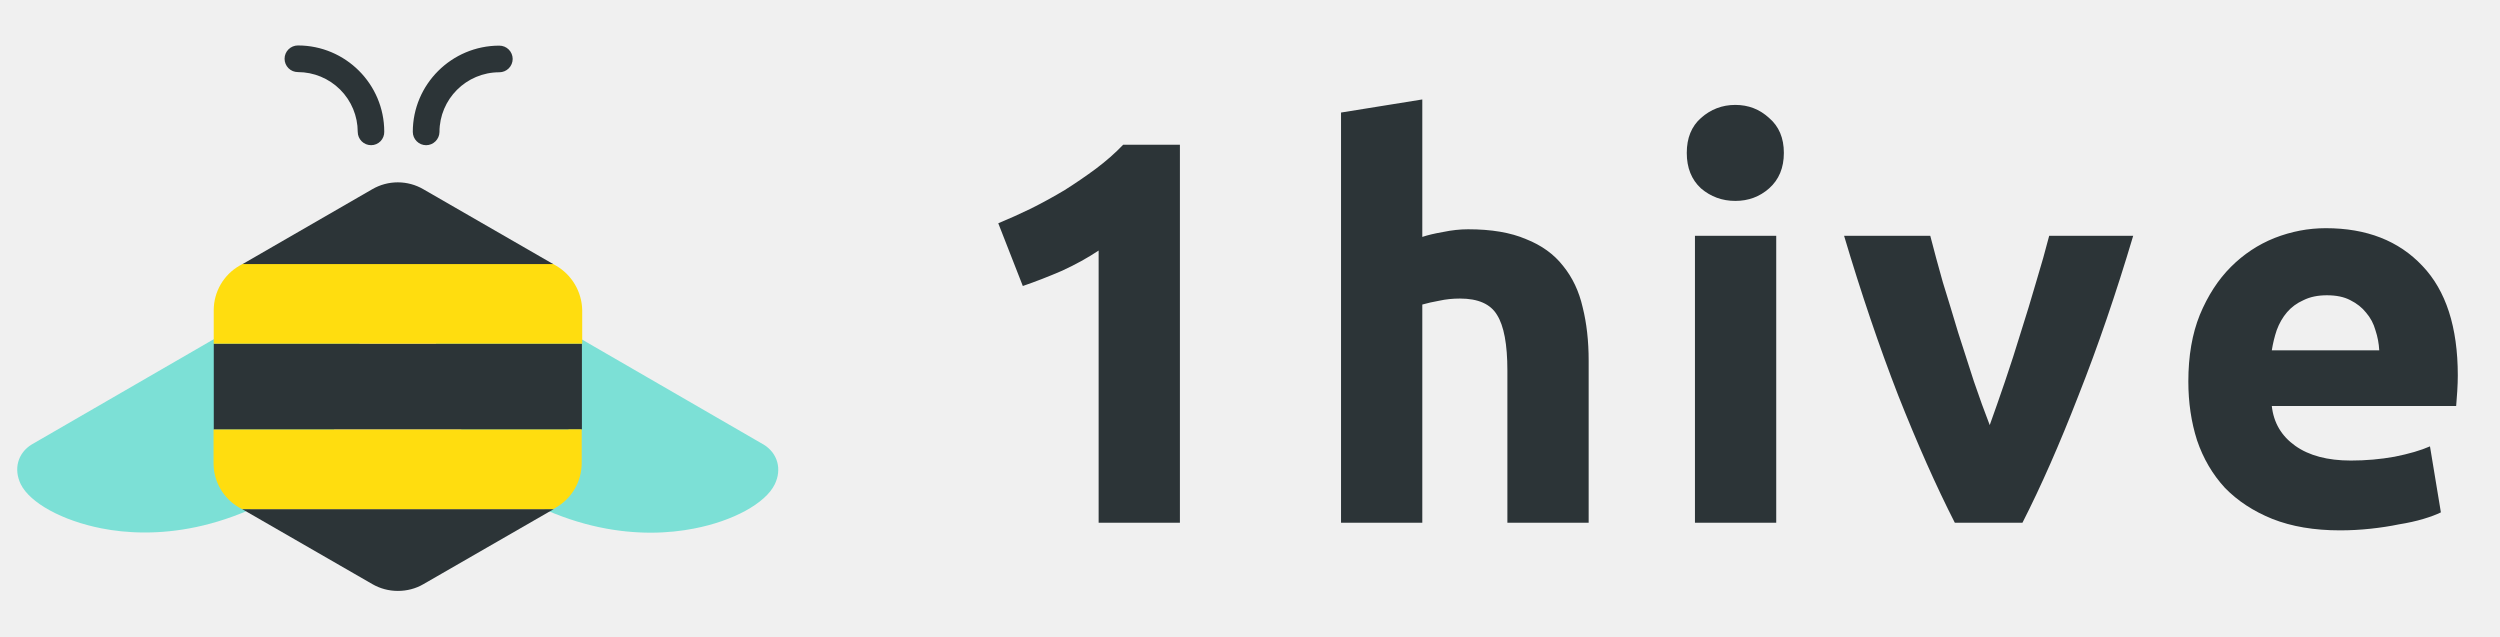
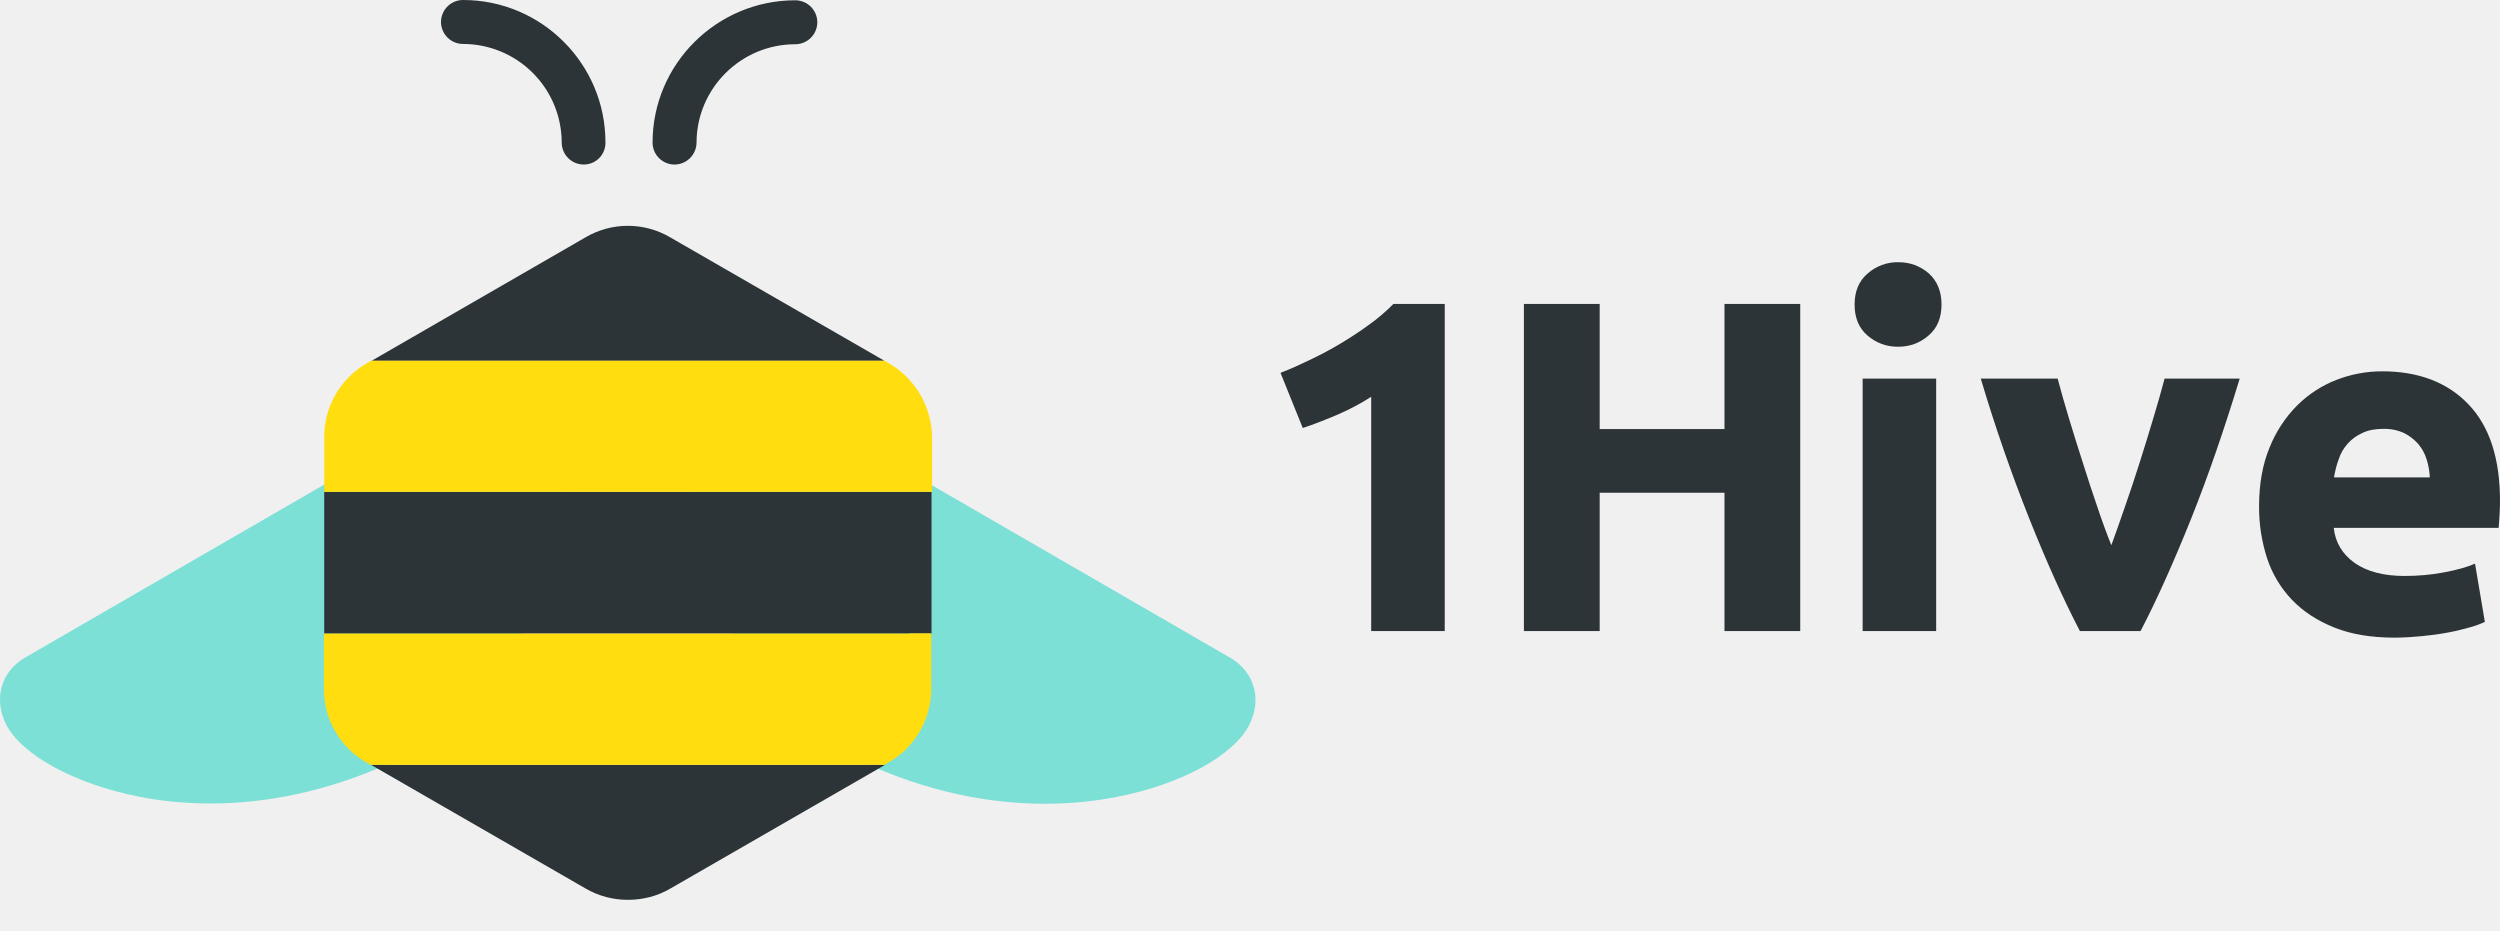
- <svg xmlns="http://www.w3.org/2000/svg" width="110" height="28" viewBox="0 0 110 28" fill="none">
-   <path d="M14.702 12.392C14.521 12.332 14.331 12.311 14.141 12.329C13.952 12.347 13.769 12.404 13.603 12.497L1.416 19.545C1.408 19.545 1.408 19.553 1.401 19.553C0.784 19.928 0.589 20.635 0.912 21.303C1.319 22.13 2.748 22.912 4.471 23.249C5.005 23.355 5.644 23.43 6.374 23.43C7.743 23.43 9.429 23.16 11.302 22.288C12.754 21.612 14.131 20.139 14.989 18.343C15.892 16.449 16.072 14.548 15.477 13.113C15.408 12.944 15.302 12.792 15.169 12.668C15.035 12.543 14.876 12.449 14.703 12.392H14.702ZM33.601 19.56C33.593 19.56 33.593 19.553 33.585 19.553L21.398 12.504C21.233 12.408 21.05 12.348 20.86 12.33C20.67 12.312 20.479 12.336 20.299 12.399C19.945 12.52 19.66 12.782 19.525 13.121C18.93 14.556 19.11 16.464 20.013 18.35C20.871 20.146 22.248 21.619 23.7 22.295C25.566 23.167 27.251 23.438 28.628 23.438C29.357 23.438 29.997 23.362 30.531 23.257C32.254 22.927 33.683 22.145 34.089 21.311C34.413 20.642 34.218 19.943 33.601 19.56Z" fill="#7CE0D6" />
-   <path d="M16.328 6.388C16.172 6.388 16.023 6.327 15.913 6.217C15.803 6.107 15.741 5.958 15.74 5.802C15.739 5.105 15.461 4.436 14.968 3.943C14.474 3.45 13.806 3.173 13.108 3.172C12.952 3.172 12.803 3.111 12.693 3.001C12.583 2.891 12.521 2.742 12.521 2.586C12.521 2.431 12.583 2.281 12.693 2.172C12.803 2.062 12.952 2 13.108 2C15.207 2 16.907 3.705 16.907 5.795C16.909 5.872 16.896 5.949 16.867 6.021C16.839 6.093 16.797 6.158 16.743 6.214C16.689 6.269 16.624 6.313 16.553 6.343C16.482 6.373 16.405 6.388 16.328 6.388V6.388ZM18.75 6.389C18.595 6.389 18.446 6.327 18.336 6.217C18.225 6.107 18.163 5.958 18.163 5.803C18.163 3.713 19.872 2.008 21.97 2.008C22.126 2.008 22.275 2.069 22.385 2.179C22.495 2.289 22.557 2.438 22.558 2.594C22.557 2.749 22.495 2.898 22.385 3.008C22.275 3.118 22.126 3.18 21.97 3.18C20.518 3.18 19.337 4.36 19.337 5.81C19.334 5.964 19.271 6.11 19.161 6.218C19.052 6.327 18.904 6.388 18.75 6.389V6.389ZM23.249 22.401H10.655L16.38 25.699C16.723 25.898 17.113 26.002 17.509 26C17.9 26 18.292 25.903 18.637 25.699L24.363 22.401H23.249ZM25.017 15.12H9.406V18.899H25.604V15.12H25.017V15.12Z" fill="#2C3437" />
-   <path d="M24.474 11.694L24.33 11.611H10.675L10.533 11.693C10.191 11.891 9.907 12.174 9.709 12.516C9.511 12.857 9.406 13.245 9.404 13.639V15.12H25.617V13.639C25.608 13.245 25.498 12.858 25.298 12.518C25.098 12.177 24.814 11.894 24.474 11.694V11.694ZM25.015 18.899H9.396V20.387C9.396 21.183 9.826 21.934 10.525 22.333L10.645 22.401H24.345L24.474 22.325C24.813 22.127 25.096 21.843 25.292 21.502C25.489 21.16 25.593 20.774 25.595 20.38V18.892H25.015V18.899V18.899Z" fill="#FFDD0F" />
-   <path d="M18.628 8.327C18.287 8.128 17.898 8.023 17.503 8.023C17.108 8.023 16.72 8.128 16.378 8.327L10.676 11.618H24.338L18.628 8.327Z" fill="#2C3437" />
-   <path d="M43.924 9.824C44.388 9.632 44.868 9.416 45.364 9.176C45.876 8.92 46.372 8.648 46.852 8.36C47.332 8.056 47.788 7.744 48.22 7.424C48.668 7.088 49.068 6.736 49.42 6.368H51.916V23H48.34V11.024C47.86 11.344 47.324 11.64 46.732 11.912C46.14 12.168 45.564 12.392 45.004 12.584L43.924 9.824ZM59.005 23V4.952L62.581 4.376V10.424C62.821 10.344 63.125 10.272 63.493 10.208C63.877 10.128 64.245 10.088 64.597 10.088C65.621 10.088 66.469 10.232 67.141 10.52C67.829 10.792 68.373 11.184 68.773 11.696C69.189 12.208 69.477 12.816 69.637 13.52C69.813 14.224 69.901 15.008 69.901 15.872V23H66.325V16.304C66.325 15.152 66.173 14.336 65.869 13.856C65.581 13.376 65.037 13.136 64.237 13.136C63.917 13.136 63.613 13.168 63.325 13.232C63.053 13.28 62.805 13.336 62.581 13.4V23H59.005ZM78.154 23H74.578V10.376H78.154V23ZM78.49 6.728C78.49 7.384 78.274 7.904 77.842 8.288C77.426 8.656 76.93 8.84 76.354 8.84C75.778 8.84 75.274 8.656 74.842 8.288C74.426 7.904 74.218 7.384 74.218 6.728C74.218 6.072 74.426 5.56 74.842 5.192C75.274 4.808 75.778 4.616 76.354 4.616C76.93 4.616 77.426 4.808 77.842 5.192C78.274 5.56 78.49 6.072 78.49 6.728ZM86.012 23C85.196 21.4 84.364 19.528 83.516 17.384C82.684 15.24 81.892 12.904 81.14 10.376H84.932C85.092 11 85.276 11.68 85.484 12.416C85.708 13.136 85.932 13.872 86.156 14.624C86.396 15.36 86.628 16.08 86.852 16.784C87.092 17.488 87.324 18.128 87.548 18.704C87.756 18.128 87.98 17.488 88.22 16.784C88.46 16.08 88.692 15.36 88.916 14.624C89.156 13.872 89.38 13.136 89.588 12.416C89.812 11.68 90.004 11 90.164 10.376H93.86C93.108 12.904 92.308 15.24 91.46 17.384C90.628 19.528 89.804 21.4 88.988 23H86.012ZM96.287 16.784C96.287 15.664 96.455 14.688 96.791 13.856C97.143 13.008 97.599 12.304 98.159 11.744C98.719 11.184 99.359 10.76 100.079 10.472C100.815 10.184 101.567 10.04 102.335 10.04C104.127 10.04 105.543 10.592 106.583 11.696C107.623 12.784 108.143 14.392 108.143 16.52C108.143 16.728 108.135 16.96 108.119 17.216C108.103 17.456 108.087 17.672 108.071 17.864H99.959C100.039 18.6 100.383 19.184 100.991 19.616C101.599 20.048 102.415 20.264 103.439 20.264C104.095 20.264 104.735 20.208 105.359 20.096C105.999 19.968 106.519 19.816 106.919 19.64L107.399 22.544C107.207 22.64 106.951 22.736 106.631 22.832C106.311 22.928 105.951 23.008 105.551 23.072C105.167 23.152 104.751 23.216 104.303 23.264C103.855 23.312 103.407 23.336 102.959 23.336C101.823 23.336 100.831 23.168 99.983 22.832C99.151 22.496 98.455 22.04 97.895 21.464C97.351 20.872 96.943 20.176 96.671 19.376C96.415 18.576 96.287 17.712 96.287 16.784ZM104.687 15.416C104.671 15.112 104.615 14.816 104.519 14.528C104.439 14.24 104.303 13.984 104.111 13.76C103.935 13.536 103.703 13.352 103.415 13.208C103.143 13.064 102.799 12.992 102.383 12.992C101.983 12.992 101.639 13.064 101.351 13.208C101.063 13.336 100.823 13.512 100.631 13.736C100.439 13.96 100.287 14.224 100.175 14.528C100.079 14.816 100.007 15.112 99.959 15.416H104.687Z" fill="#2C3437" />
+ <svg xmlns="http://www.w3.org/2000/svg" width="86" height="32" viewBox="0 0 86 32" fill="none">
+   <g clip-path="url(#clip0_83_312)">
+     <path d="M17.985 13.403C17.752 13.326 17.506 13.299 17.262 13.322C17.018 13.345 16.781 13.419 16.567 13.538L0.849 22.629C0.839 22.629 0.839 22.639 0.83 22.639C0.034 23.124 -0.218 24.034 0.199 24.897C0.723 25.963 2.567 26.971 4.789 27.407C5.477 27.543 6.303 27.64 7.243 27.64C9.009 27.64 11.184 27.291 13.6 26.167C15.472 25.294 17.248 23.395 18.354 21.078C19.519 18.636 19.751 16.184 18.985 14.333C18.895 14.116 18.759 13.92 18.587 13.759C18.414 13.599 18.209 13.477 17.985 13.403H17.985ZM42.359 22.649C42.35 22.649 42.35 22.639 42.34 22.639L26.621 13.548C26.409 13.424 26.172 13.347 25.927 13.324C25.682 13.3 25.435 13.331 25.203 13.413C24.747 13.568 24.379 13.907 24.205 14.343C23.437 16.194 23.67 18.656 24.835 21.088C25.941 23.405 27.717 25.304 29.59 26.176C31.996 27.3 34.17 27.649 35.945 27.649C36.886 27.649 37.711 27.552 38.401 27.416C40.623 26.991 42.465 25.983 42.99 24.907C43.407 24.044 43.155 23.142 42.359 22.649Z" fill="#7CE0D6" />
+     <path d="M20.08 5.66C19.88 5.66 19.687 5.58 19.545 5.438C19.403 5.297 19.323 5.104 19.323 4.904C19.321 4.004 18.963 3.142 18.326 2.506C17.69 1.87 16.827 1.513 15.928 1.512C15.727 1.512 15.534 1.432 15.393 1.291C15.251 1.149 15.171 0.957 15.17 0.756C15.171 0.555 15.251 0.363 15.393 0.221C15.534 0.08 15.727 -4.63953e-07 15.928 0C18.634 0 20.827 2.199 20.827 4.894C20.83 4.994 20.813 5.093 20.776 5.186C20.74 5.279 20.686 5.363 20.616 5.435C20.546 5.506 20.463 5.563 20.371 5.602C20.279 5.64 20.18 5.66 20.08 5.66V5.66ZM23.205 5.661C23.005 5.661 22.812 5.581 22.67 5.439C22.528 5.298 22.448 5.105 22.448 4.905C22.448 2.21 24.651 0.01 27.358 0.01C27.558 0.01 27.751 0.089 27.893 0.231C28.035 0.373 28.115 0.565 28.116 0.766C28.115 0.966 28.035 1.159 27.893 1.3C27.751 1.442 27.558 1.522 27.358 1.522C25.485 1.522 23.961 3.043 23.961 4.914C23.957 5.112 23.876 5.301 23.735 5.441C23.594 5.58 23.404 5.659 23.205 5.661V5.661ZM29.007 26.312H12.765L20.148 30.567C20.59 30.823 21.093 30.957 21.604 30.954C22.109 30.954 22.614 30.829 23.059 30.567L30.444 26.312H29.007ZM31.288 16.921H11.153V21.796H32.045V16.921H31.288V16.921Z" fill="#2C3437" />
+     <path d="M30.589 12.502L30.404 12.396H12.793L12.609 12.502C12.168 12.757 11.802 13.123 11.547 13.563C11.291 14.003 11.156 14.503 11.153 15.012V16.921H32.064V15.012C32.052 14.503 31.91 14.005 31.652 13.566C31.394 13.127 31.029 12.761 30.589 12.502V12.502ZM31.288 21.796H11.144V23.715C11.144 24.742 11.697 25.711 12.599 26.225L12.754 26.312H30.424L30.589 26.215C31.028 25.959 31.392 25.592 31.645 25.152C31.899 24.712 32.033 24.214 32.035 23.706V21.786H31.288V21.796V21.796Z" fill="#FFDD0F" />
+     <path d="M23.049 8.161C22.609 7.903 22.108 7.768 21.599 7.768C21.089 7.768 20.588 7.903 20.148 8.161L12.793 12.405H30.414L23.049 8.161Z" fill="#2C3437" />
+     <path d="M44.049 12.826C44.379 12.698 44.716 12.547 45.076 12.373C45.436 12.2 45.782 12.018 46.119 11.815C46.456 11.611 46.786 11.399 47.092 11.173C47.393 10.958 47.675 10.718 47.935 10.455H49.699V21.709H47.169V13.65C46.831 13.869 46.449 14.073 46.035 14.254C45.613 14.435 45.206 14.594 44.815 14.723L44.049 12.825V12.826ZM66.788 10.478C66.788 10.931 66.642 11.286 66.343 11.542C66.044 11.799 65.7 11.928 65.293 11.928C64.887 11.928 64.542 11.799 64.242 11.542C63.944 11.286 63.798 10.931 63.798 10.478C63.798 10.024 63.944 9.669 64.243 9.412C64.534 9.154 64.912 9.013 65.301 9.02C65.707 9.02 66.052 9.148 66.351 9.405C66.642 9.669 66.788 10.024 66.788 10.477V10.478ZM66.604 21.709H64.075V13.023H66.604V21.709ZM71.549 21.709C70.974 20.605 70.399 19.322 69.808 17.842C69.18 16.261 68.623 14.653 68.138 13.023H70.783C70.897 13.453 71.027 13.914 71.181 14.42C71.334 14.919 71.487 15.425 71.656 15.938C71.817 16.451 71.979 16.95 72.147 17.433C72.308 17.917 72.469 18.355 72.63 18.756C72.776 18.363 72.929 17.916 73.098 17.433C73.266 16.95 73.435 16.452 73.596 15.938C73.757 15.425 73.918 14.919 74.064 14.42C74.217 13.922 74.347 13.453 74.462 13.023H77.046C76.517 14.76 75.965 16.369 75.375 17.842C74.784 19.314 74.21 20.606 73.635 21.709H71.549V21.709ZM77.712 17.418C77.712 16.648 77.835 15.968 78.073 15.395C78.29 14.852 78.613 14.359 79.024 13.945C79.409 13.563 79.868 13.264 80.373 13.068C80.874 12.873 81.407 12.773 81.944 12.773C83.194 12.773 84.191 13.151 84.912 13.906C85.64 14.662 86 15.772 86 17.238C86 17.381 85.993 17.539 85.985 17.706C85.977 17.879 85.962 18.031 85.954 18.159H80.281C80.335 18.665 80.58 19.065 81.002 19.367C81.423 19.661 81.998 19.813 82.712 19.813C83.171 19.813 83.623 19.775 84.061 19.692C84.505 19.609 84.865 19.511 85.141 19.39L85.479 21.392C85.306 21.474 85.127 21.539 84.942 21.587C84.697 21.657 84.449 21.716 84.198 21.761C83.923 21.814 83.631 21.852 83.317 21.883C83.002 21.913 82.688 21.935 82.374 21.935C81.577 21.935 80.887 21.822 80.304 21.588C79.714 21.354 79.231 21.036 78.847 20.637C78.458 20.23 78.165 19.742 77.989 19.209C77.802 18.631 77.708 18.026 77.712 17.419V17.418ZM83.585 16.422C83.577 16.214 83.541 16.008 83.478 15.81C83.42 15.616 83.324 15.436 83.194 15.28C83.059 15.125 82.895 14.997 82.712 14.903C82.484 14.797 82.234 14.746 81.983 14.753C81.707 14.753 81.462 14.797 81.262 14.896C81.071 14.981 80.899 15.106 80.759 15.263C80.619 15.419 80.513 15.603 80.45 15.803C80.373 16.006 80.327 16.21 80.289 16.422H83.585ZM59.322 10.455H61.928V21.709H59.322V16.95H55.029V21.709H52.422V10.455H55.029V14.76H59.322V10.455Z" fill="#2C3437" />
+   </g>
+   <defs>
+     <clipPath id="clip0_83_312">
+       <rect width="86" height="30.954" fill="white" />
+     </clipPath>
+   </defs>
</svg>
